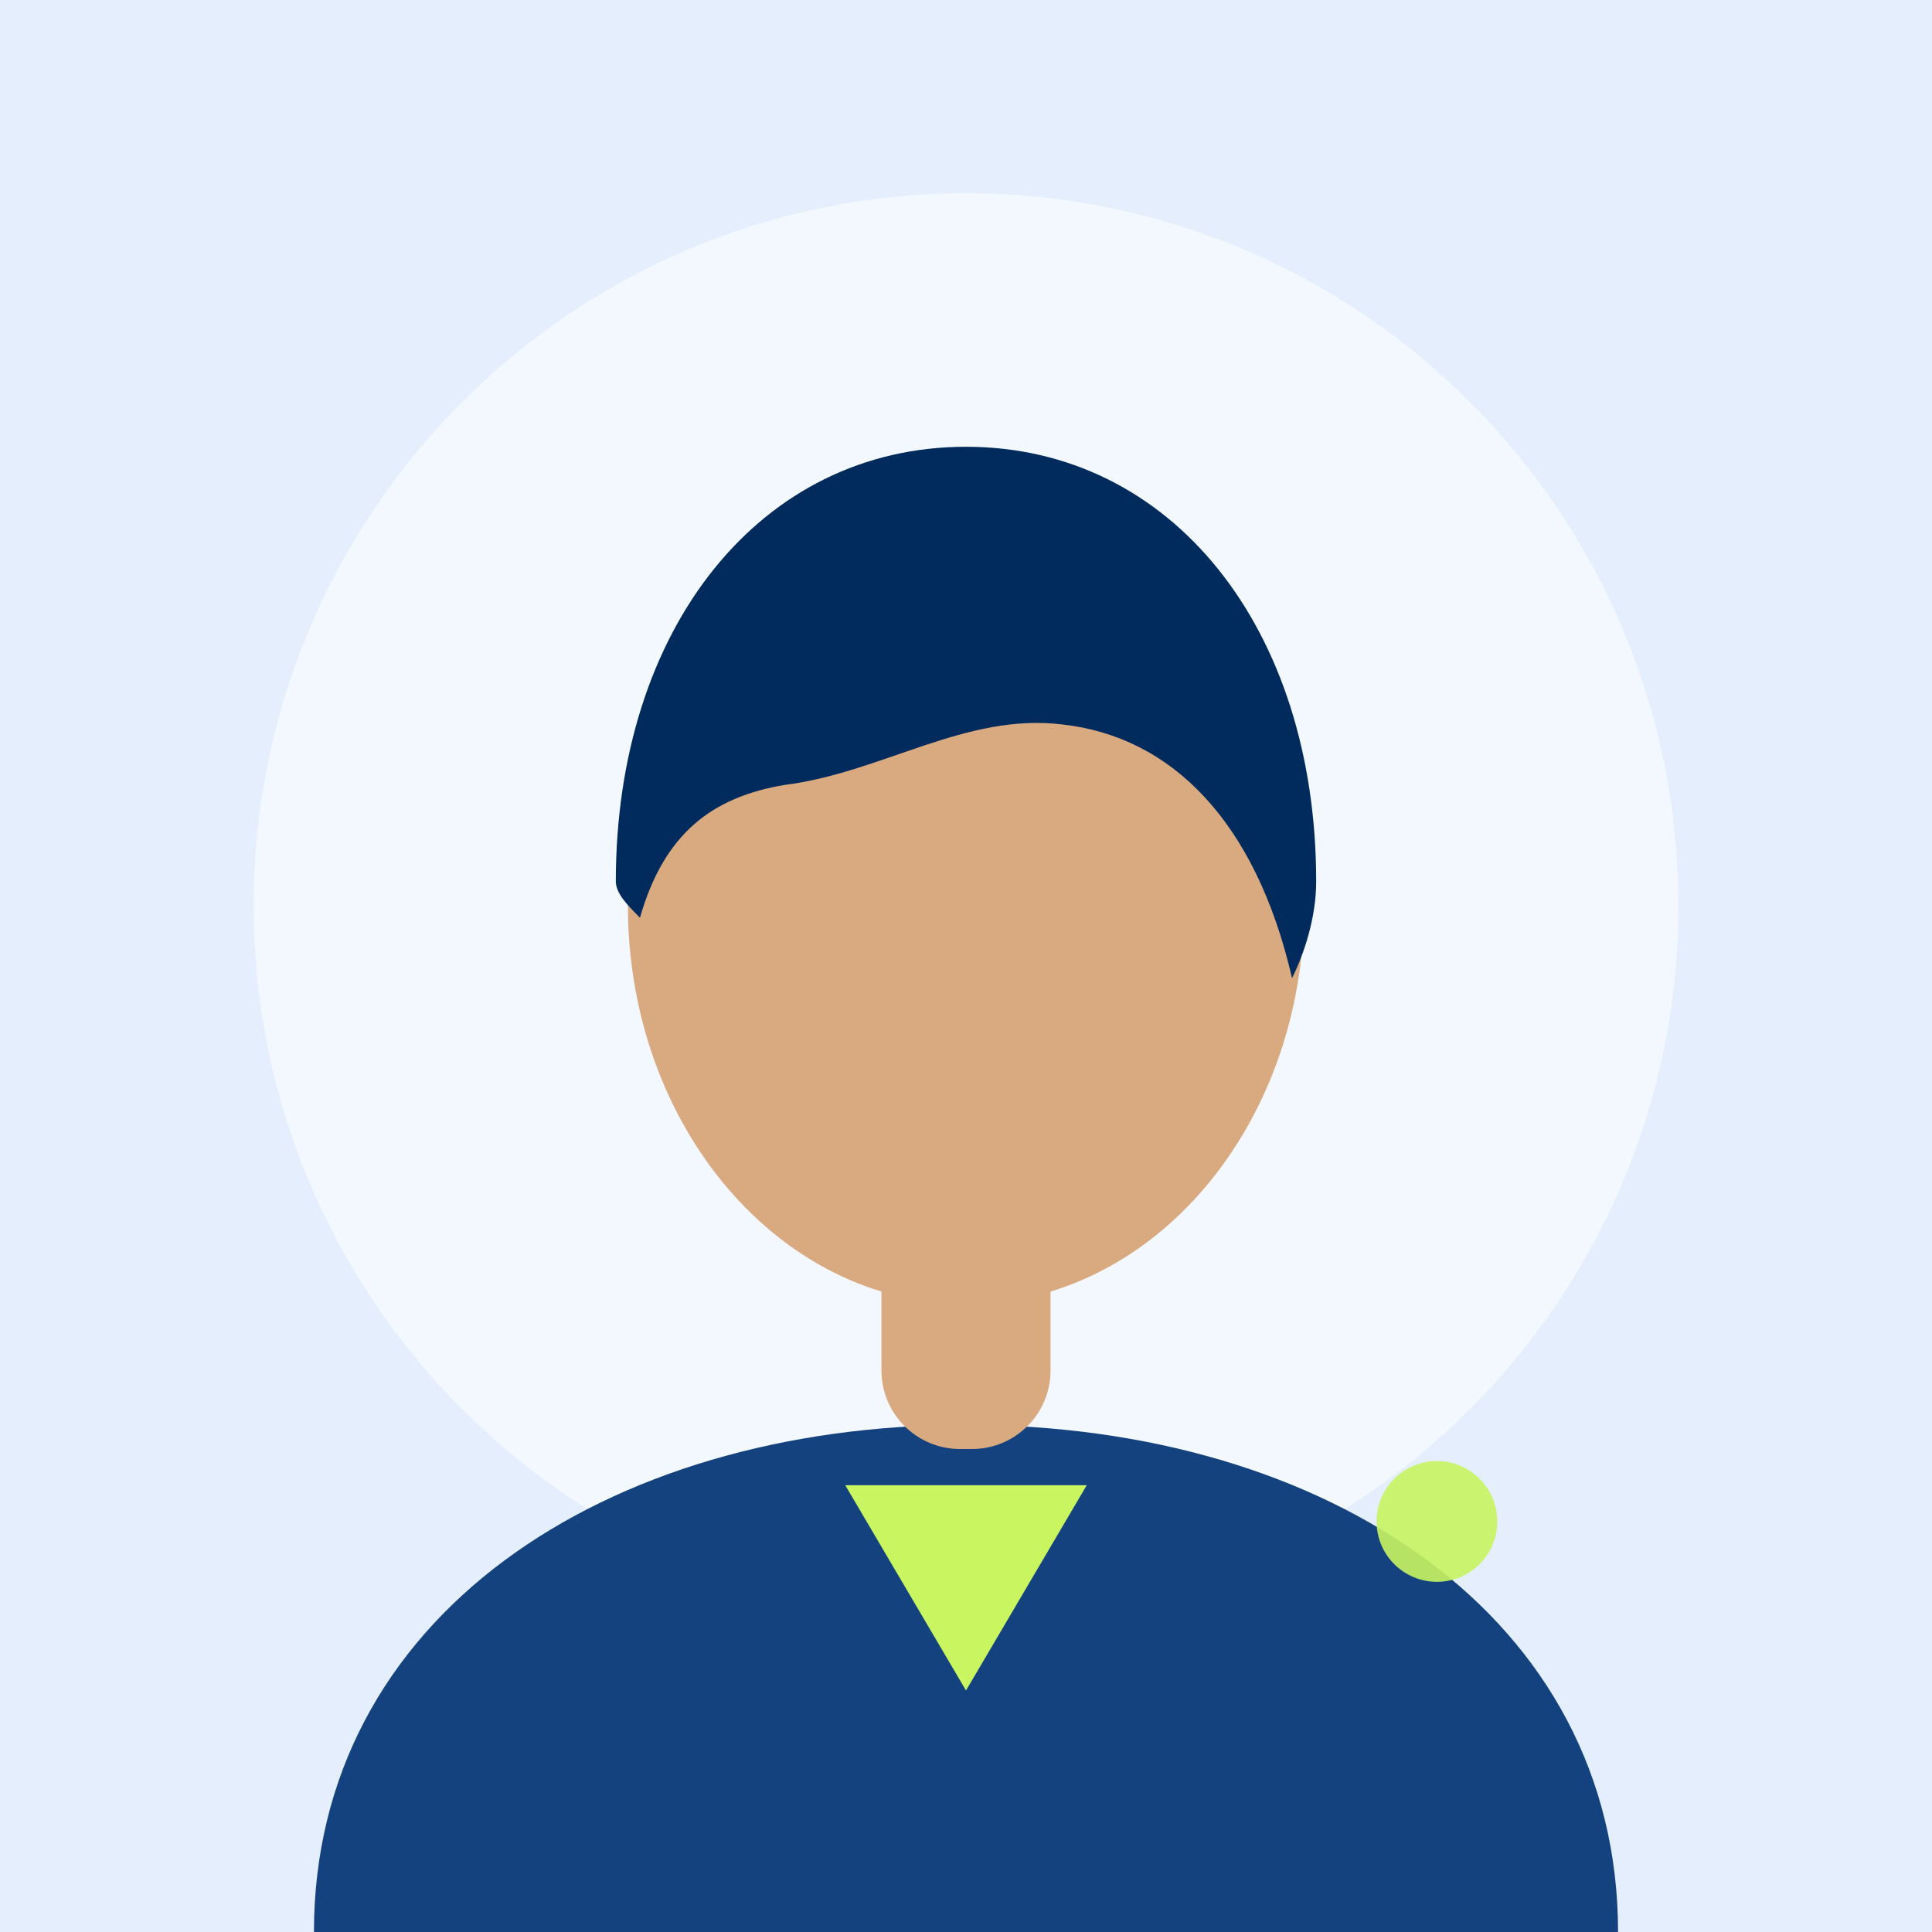
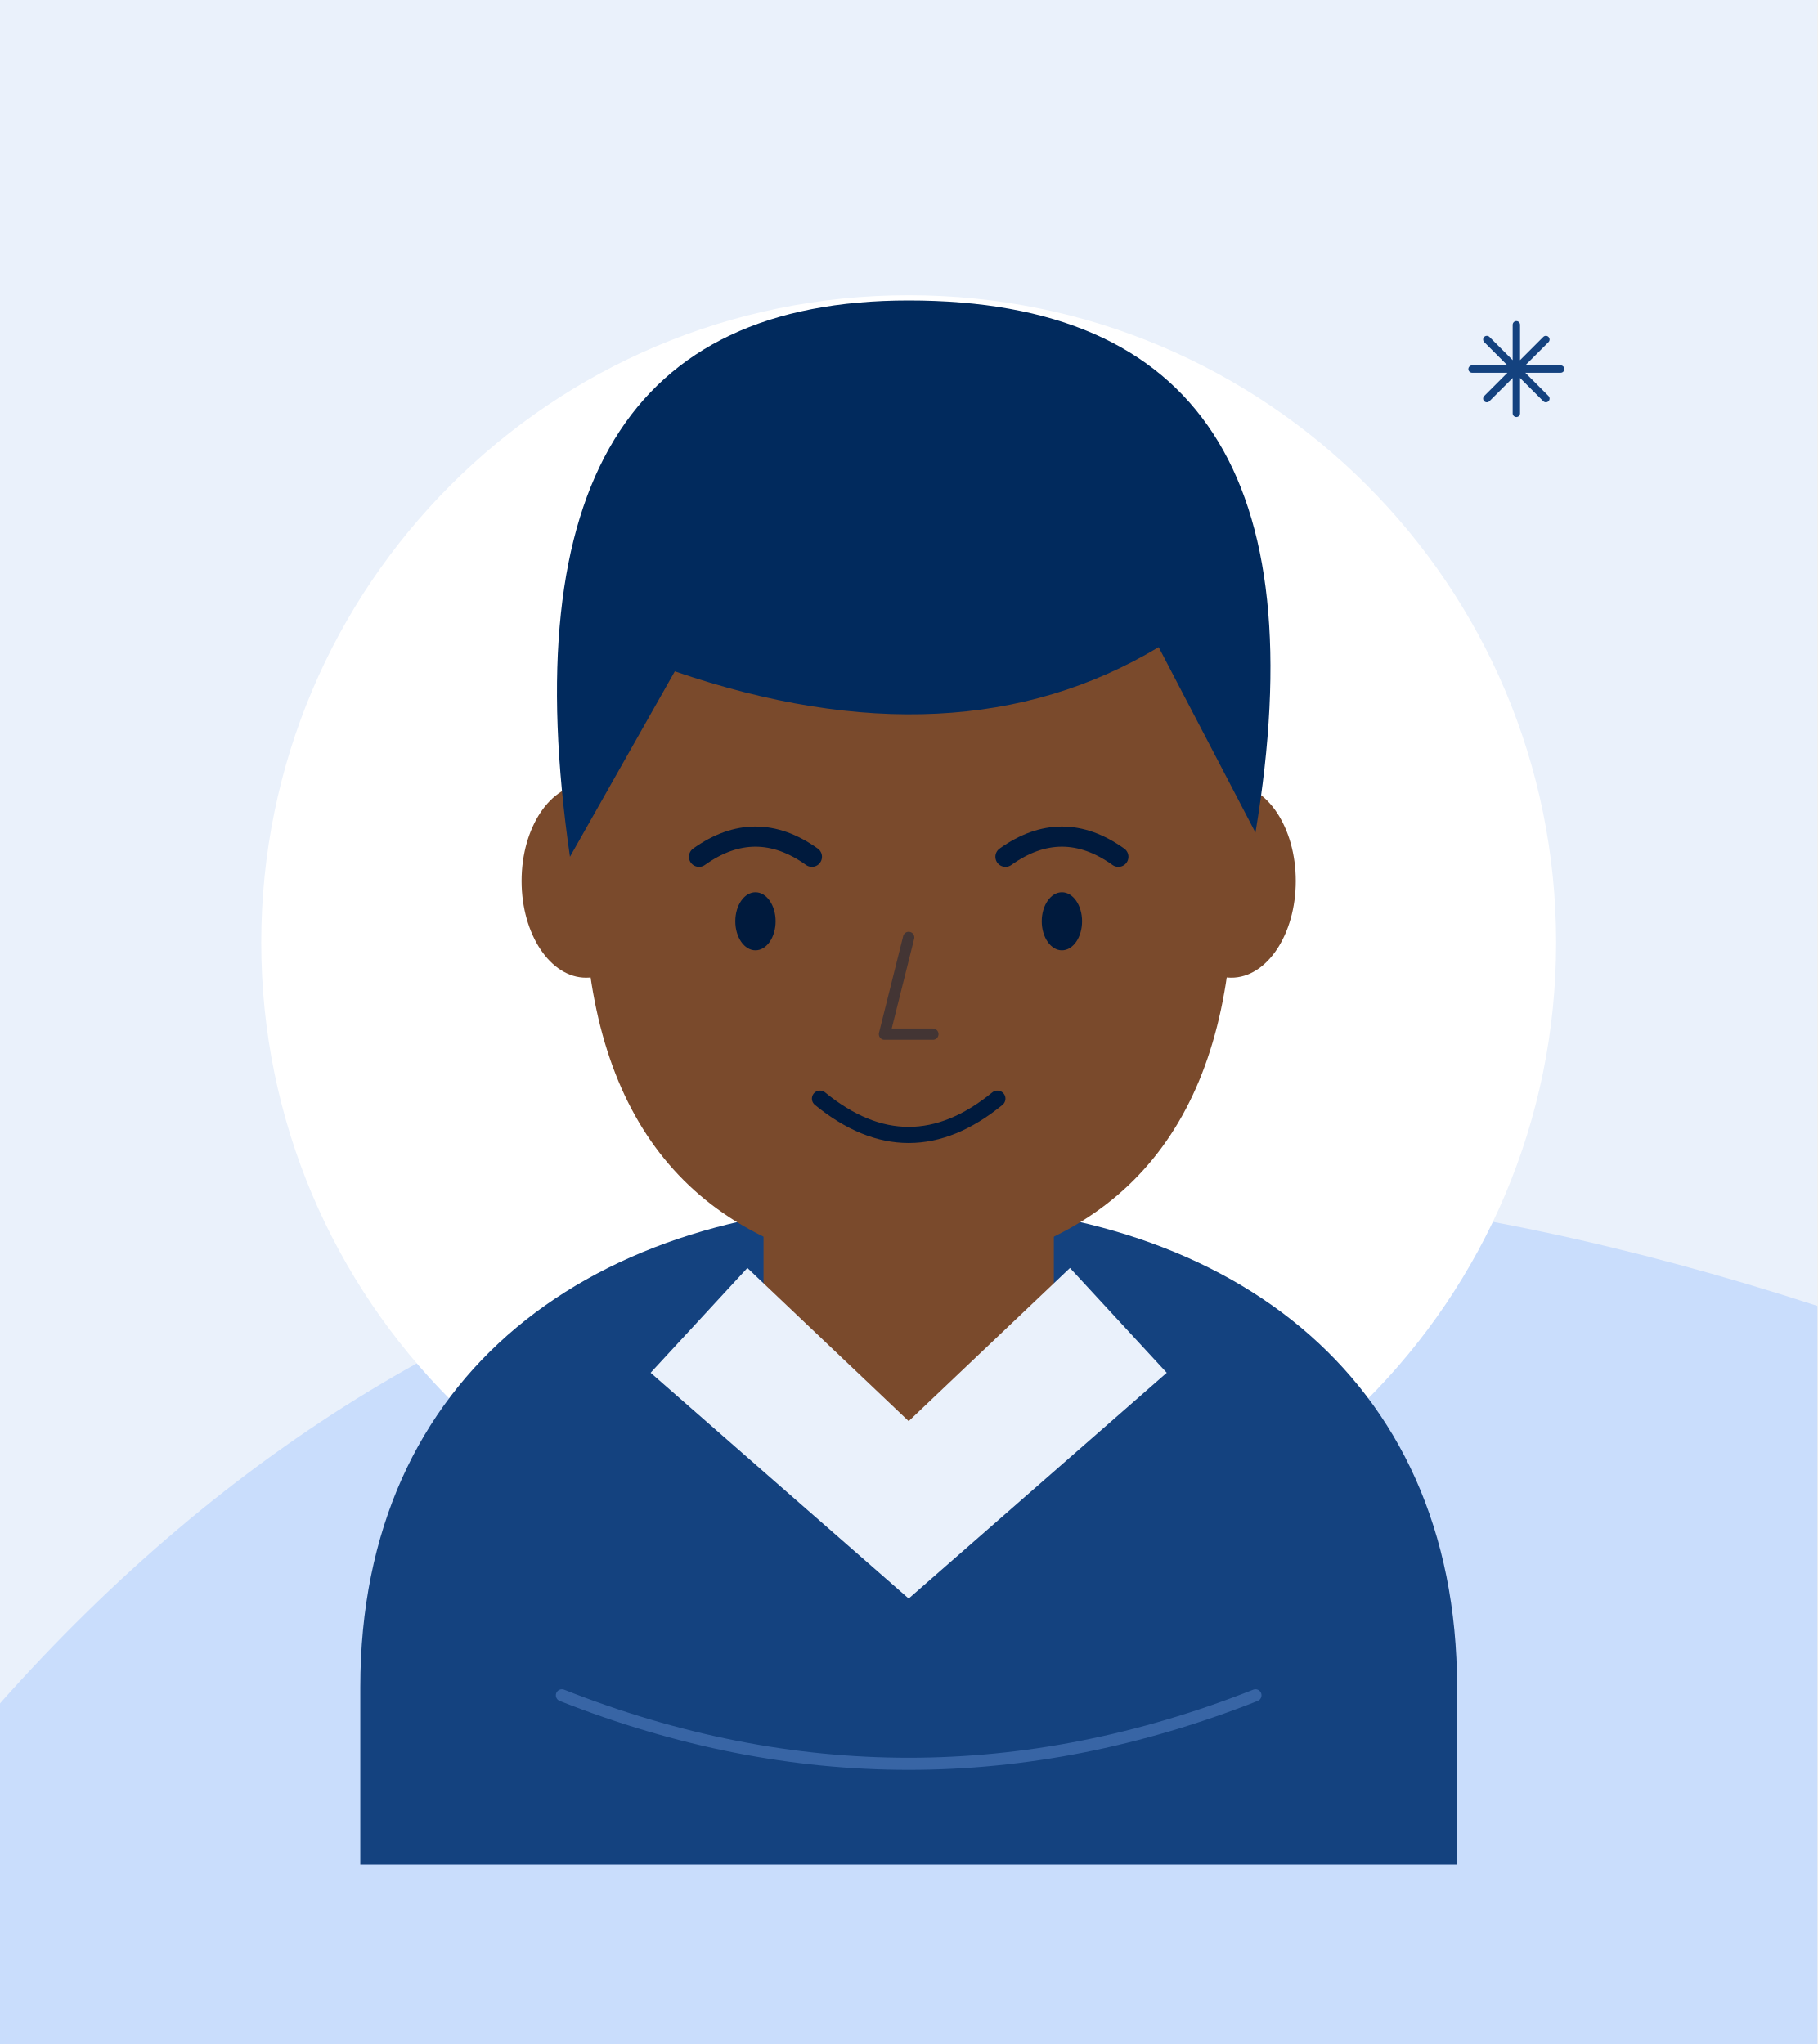
- <svg xmlns="http://www.w3.org/2000/svg" viewBox="0 0 320 320" role="img" aria-hidden="true">
-   <rect width="320" height="320" fill="#E4EEFC" />
-   <circle cx="160" cy="150" r="118" fill="#FFFFFF" opacity="0.55" />
-   <path d="M52 320c0-52 48-84 108-84s108 32 108 84Z" fill="#14427F" />
-   <rect x="146" y="196" width="28" height="44" rx="13" fill="#D9A97F" />
-   <ellipse cx="160" cy="150" rx="56" ry="66" fill="#D9A97F" />
-   <path d="M102 146c0-42 24-72 58-72s58 30 58 72c0 6-2 12-4 16-6-26-20-40-38-42-16-2-30 8-46 10-12 2-20 8-24 22-2-2-4-4-4-6Z" fill="#012A5D" />
-   <path d="M140 246h40l-20 34Z" fill="#C8F560" />
-   <circle cx="238" cy="252" r="10" fill="#C8F560" opacity="0.9" />
+ <svg xmlns="http://www.w3.org/2000/svg" viewBox="0 0 320 360" width="320" height="360" class="edu-art" role="img" aria-labelledby="portrait-sofia-title portrait-sofia-desc" focusable="false">
+   <rect x="0" y="0" width="320" height="360" rx="0" fill="#EAF1FB" />
+   <path d="M0 300Q120 165 320 230v130H0Z" fill="#8DB8FF" opacity=".35" />
+   <circle cx="160" cy="166" r="114" fill="#FFFFFF" />
+   <g transform="translate(160 158) scale(1.42)">
+     <path d="M-68 120v-22c0-39 29-60 68-60s68 21 68 60v22Z" fill="#14427F" />
+     <path d="M-43 99q43 17 86 0" fill="none" stroke="#8DB8FF" stroke-width="1.5" stroke-linecap="round" stroke-linejoin="round" opacity=".3" />
+     <path d="M-18 36v20q18 20 36 0V36" fill="#7A4A2C" />
+     <path d="m-20 46 20 19 20-19 12 13-32 28-32-28Z" fill="#EAF1FB" />
+     <ellipse cx="-40" cy="-2" rx="8" ry="12" fill="#7A4A2C" />
+     <ellipse cx="40" cy="-2" rx="8" ry="12" fill="#7A4A2C" />
+     <path d="M-40-20q0-49 40-49t40 49v25Q37 43 0 47-37 43-40 5Z" fill="#7A4A2C" />
+     <path d="M-42-5q-10-69 42-69 54 0 43 66L31-31Q6-16-29-28Z" fill="#012A5D" />
+     <path d="M-26-5q7-5 14 0M12-5q7-5 14 0" fill="none" stroke="#001A3D" stroke-width="2.5" stroke-linecap="round" stroke-linejoin="round" />
+     <ellipse cx="-19" cy="3" rx="2.5" ry="3.6" fill="#001A3D" />
+     <ellipse cx="19" cy="3" rx="2.5" ry="3.6" fill="#001A3D" />
+     <path d="M0 5l-3 12h6" fill="none" stroke="#001A3D" stroke-width="1.4" stroke-linecap="round" stroke-linejoin="round" opacity=".45" />
+     <path d="M-11 25q11 9 22 0" fill="none" stroke="#001A3D" stroke-width="2" stroke-linecap="round" stroke-linejoin="round" />
+   </g>
+   <g transform="translate(267 65) scale(0.65)">
+     <path d="M0-12V12M-12 0H12M-8-8 8 8M8-8-8 8" fill="none" stroke="#14427F" stroke-width="2" stroke-linecap="round" stroke-linejoin="round" />
+   </g>
</svg>
